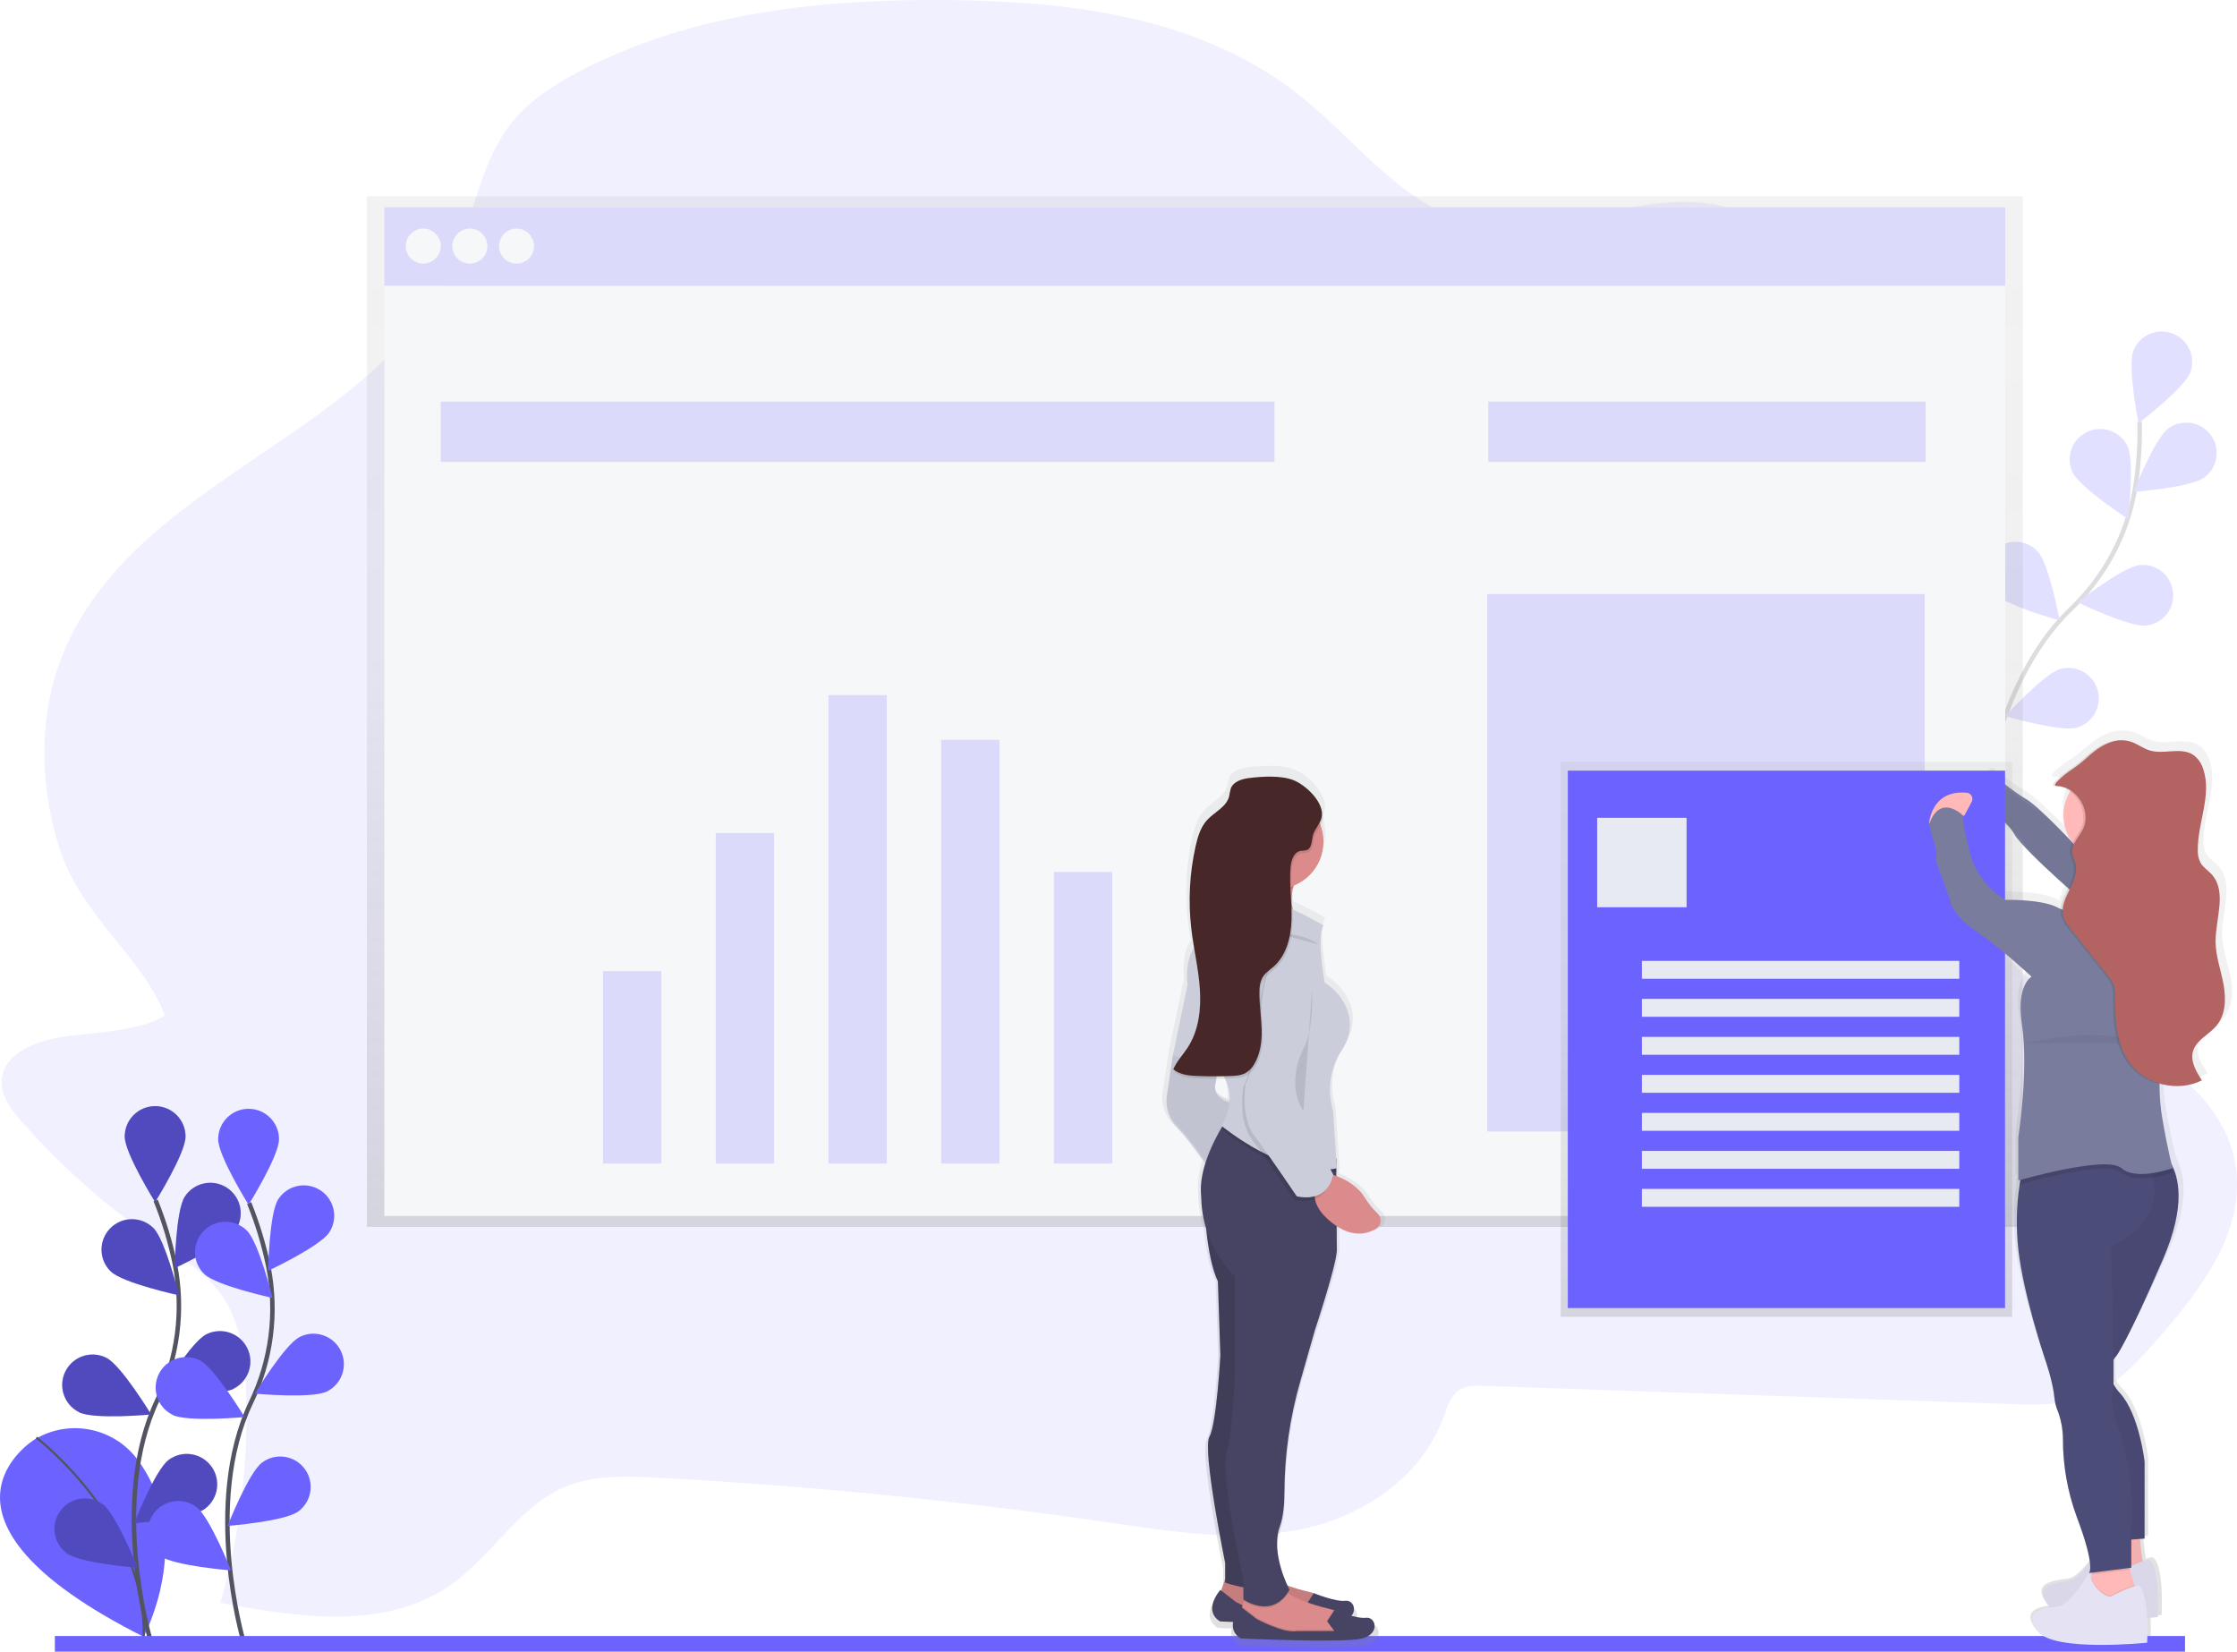
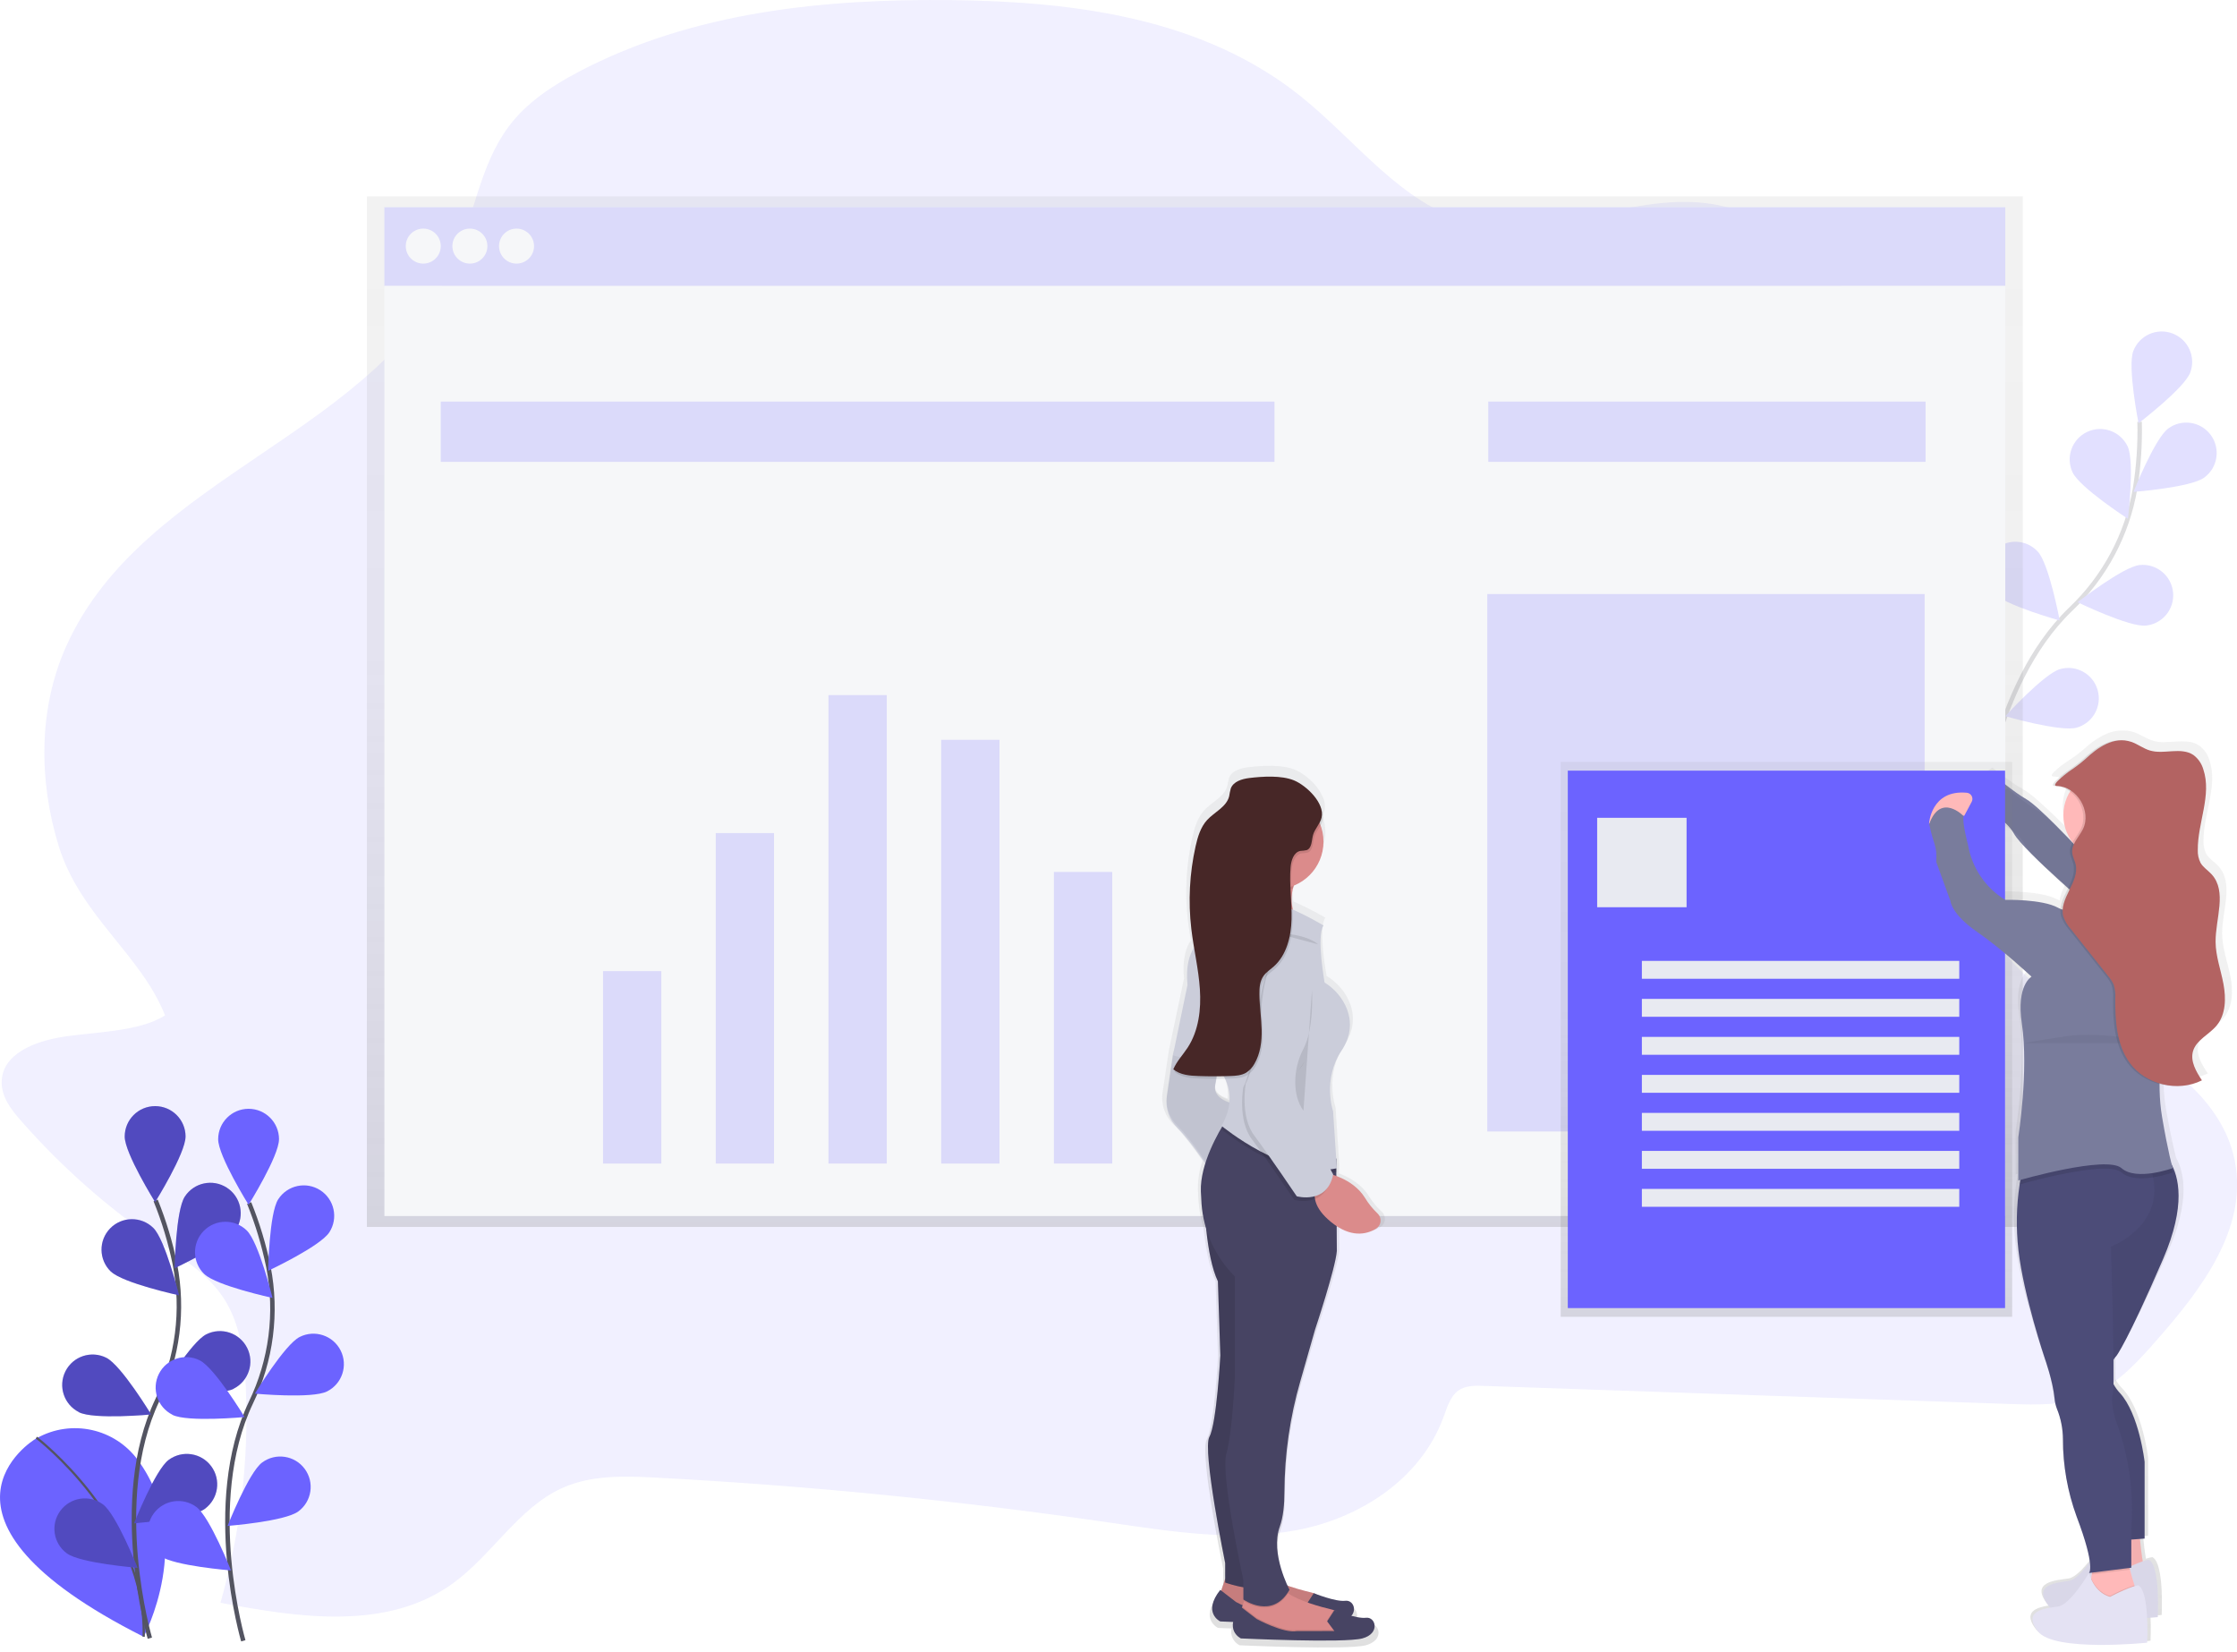
<svg xmlns="http://www.w3.org/2000/svg" xmlns:xlink="http://www.w3.org/1999/xlink" id="03030b4a-9996-4111-83fa-29dc66776d7b" data-name="Layer 1" width="1000.79" height="738.83" viewBox="0 0 1000.79 738.83">
  <defs>
    <linearGradient id="c172ced9-c526-43de-8081-a3b8b4d2db3a" x1="534.54" y1="548.83" x2="534.54" y2="87.83" gradientUnits="userSpaceOnUse">
      <stop offset="0" stop-color="gray" stop-opacity="0.25" />
      <stop offset="0.54" stop-color="gray" stop-opacity="0.12" />
      <stop offset="1" stop-color="gray" stop-opacity="0.1" />
    </linearGradient>
    <linearGradient id="b55b1914-9010-4651-994a-27bfb9322cf9" x1="1028.82" y1="815.41" x2="1028.82" y2="407.41" xlink:href="#c172ced9-c526-43de-8081-a3b8b4d2db3a" />
    <linearGradient id="f578ae08-57d5-484c-bc58-a6933ab5fa51" x1="799.21" y1="589.03" x2="799.21" y2="340.83" xlink:href="#c172ced9-c526-43de-8081-a3b8b4d2db3a" />
    <linearGradient id="c6440606-d3b5-4d29-adcc-566625c77aaa" x1="2225.35" y1="817.55" x2="2225.35" y2="423.13" gradientTransform="translate(-1556)" xlink:href="#c172ced9-c526-43de-8081-a3b8b4d2db3a" />
  </defs>
  <path d="M127.26,544.48c-12,1.95-27.05,7.53-26.91,20.5.07,6.58,4.44,12.19,8.69,17a323,323,0,0,0,61.33,54.17c10.82,7.33,22.45,14.34,29.64,25.67s9,25.75,9.57,39.47a303.38,303.38,0,0,1-11.34,96.25c35.23,6.71,74.52,12.59,103.88-8.6,17.58-12.69,29.47-33.95,49.06-42.75,13.08-5.88,27.89-5.36,42.15-4.61q101.25,5.33,202,20c28.13,4.1,56.8,8.74,84.63,3.44s55.21-22.59,65.47-50.62c1.58-4.32,3-9.14,6.54-11.74,3.2-2.32,7.39-2.27,11.28-2.13l235.08,8.08c12.88.44,26.21.8,38-4.5,11.43-5.13,20.22-15,28.68-24.67,19.35-22.06,40.16-49.2,34.47-79.14-4.55-24-24.89-40.77-45.06-52.51s-42.42-21.35-57.24-40.12c-22.55-28.57-21.66-69.46-23.06-106.53a591.77,591.77,0,0,0-12.35-99.83c-6.11-28.89-14.62-57.82-30.53-82.22S891,175.15,863.48,171.57c-35.94-4.68-72.07,17.74-107.23,8.22-29.7-8-50.14-36.43-74.75-56.13-43.71-35-101.07-42.33-155.3-43-57.5-.73-116.52,5.09-167.77,32.09-11.74,6.18-23.22,13.66-31.35,24.58-12.46,16.75-15.48,39.25-23.63,58.83C270.6,275,163.76,292,129.08,370c-12.31,27.67-12.19,59.94-3.22,89,9.65,31.27,36.81,48.54,47.58,75.8C161.85,542.26,141.31,542.19,127.26,544.48Z" transform="translate(-99.6 -80.59)" fill="#6c63ff" opacity="0.1" />
  <g opacity="0.2">
    <path d="M985.15,451.51s4.8-63.77,40.84-98.42A96.9,96.9,0,0,0,1054.82,299a163,163,0,0,0,2-29.73" transform="translate(-99.6 -80.59)" fill="none" stroke="#535461" stroke-miterlimit="10" stroke-width="2" />
    <path d="M1079.44,247.3c-2.66,7-23.1,22.61-23.1,22.61s-5-25.21-2.36-32.24a13.61,13.61,0,1,1,25.47,9.63Z" transform="translate(-99.6 -80.59)" fill="#6c63ff" />
    <path d="M1085.76,294.21c-6.05,4.46-31.68,6.42-31.68,6.42s9.49-23.89,15.54-28.35a13.61,13.61,0,1,1,16.14,21.92Z" transform="translate(-99.6 -80.59)" fill="#6c63ff" />
    <path d="M1059.67,360.43c-7.48.79-30.59-10.45-30.59-10.45s20.25-15.83,27.72-16.63a13.61,13.61,0,1,1,2.87,27.08Z" transform="translate(-99.6 -80.59)" fill="#6c63ff" />
    <path d="M1028.65,406.09c-7.24,2-31.92-5.13-31.92-5.13s17.28-19,24.52-21.07a13.61,13.61,0,1,1,7.4,26.2Z" transform="translate(-99.6 -80.59)" fill="#6c63ff" />
    <path d="M1026.83,291.89c3.19,6.81,24.77,20.77,24.77,20.77s3.07-25.52-.12-32.33a13.61,13.61,0,1,0-24.65,11.56Z" transform="translate(-99.6 -80.59)" fill="#6c63ff" />
    <path d="M991.22,345.75c5.08,5.54,29.85,12.41,29.85,12.41s-4.71-25.27-9.79-30.81a13.61,13.61,0,0,0-20.07,18.4Z" transform="translate(-99.6 -80.59)" fill="#6c63ff" />
    <path d="M963.8,402.84c4.07,6.32,27.33,17.27,27.33,17.27s-.37-25.7-4.44-32a13.61,13.61,0,0,0-22.89,14.75Z" transform="translate(-99.6 -80.59)" fill="#6c63ff" />
  </g>
  <polygon points="164.14 87.83 164.14 123.8 164.14 548.83 904.94 548.83 904.94 123.8 904.94 87.83 164.14 87.83" fill="url(#c172ced9-c526-43de-8081-a3b8b4d2db3a)" />
  <rect x="171.97" y="92.7" width="725.15" height="35.21" fill="#f6f7f9" />
  <g opacity="0.2">
    <rect x="171.97" y="92.7" width="725.15" height="35.21" fill="#6c63ff" />
  </g>
  <rect x="171.97" y="127.91" width="725.15" height="416.05" fill="#f6f7f9" />
  <circle cx="189.36" cy="110.09" r="7.83" fill="#f6f7f9" />
  <circle cx="210.22" cy="110.09" r="7.83" fill="#f6f7f9" />
  <circle cx="231.09" cy="110.09" r="7.83" fill="#f6f7f9" />
  <g opacity="0.2">
    <rect x="197.18" y="179.65" width="373.01" height="26.95" fill="#6c63ff" />
  </g>
  <g opacity="0.2">
    <rect x="665.83" y="179.65" width="195.63" height="26.95" fill="#6c63ff" />
  </g>
  <g opacity="0.2">
    <rect x="269.78" y="434.41" width="26.08" height="86.08" fill="#6c63ff" />
    <rect x="320.21" y="372.67" width="26.08" height="147.81" fill="#6c63ff" />
    <rect x="370.64" y="310.94" width="26.08" height="209.54" fill="#6c63ff" />
    <rect x="421.07" y="330.94" width="26.08" height="189.55" fill="#6c63ff" />
    <rect x="471.5" y="390.06" width="26.08" height="130.42" fill="#6c63ff" />
  </g>
  <g opacity="0.2">
    <rect x="665.4" y="265.73" width="195.63" height="240.41" fill="#6c63ff" />
  </g>
  <path d="M1097.45,517.39c-1.25-6.36-3.65-12.58-3.71-19.06-.09-10.52,5.51-22.74-1.85-30.51-1.68-1.77-3.93-3.09-5.18-5.16a11.36,11.36,0,0,1-1.3-5.82c-.12-12.27,6.64-24.73,2.59-36.36a12.36,12.36,0,0,0-4.64-6.47c-2.34-1.52-5-1.81-7.87-1.76-2.59,0-5.32.29-8,.34A17.29,17.29,0,0,1,1063,412c-3.1-.88-5.73-2.91-8.8-3.91a14.38,14.38,0,0,0-5-.69c-6.72-.22-12.86,4.25-17.64,8.58a65.86,65.86,0,0,1-7.55,5.49c.4-.28-9.33,6.4-5.67,6.47a12.74,12.74,0,0,1,7.24,2.52,19.56,19.56,0,0,0,1,22.68c-1.59-1.56-3.35-3.27-5.15-5-5.36-5.27-12.85-12.34-16.37-14.27C999.27,430.76,991,424,991,424s-10.75,6-7.44,14.33a33.45,33.45,0,0,1,4.61,1.81,8.63,8.63,0,0,0,.63,3.23,35.6,35.6,0,0,1,9.55,4.68,16.28,16.28,0,0,1,.92,1.43c1.43,2.5,5.88,7.05,11.32,12.11,3.82,3.83,8.85,8.41,13.86,12.82-1.51,3-3.1,6-3.38,9a11.09,11.09,0,0,1-1.13-.52c-7.44-4-24.8-3.58-24.8-3.58s-14.47-7.56-17.36-24.67c0,0-2.89-10.35-2.07-13.13l-.05,0,.37-.08,3.47-6.29a2.78,2.78,0,0,0-2.28-4.08c-16.92-1.52-17.72,14-17.72,14l.15,0-.05.13c2.07,9.95,3.72,9.15,3.31,17.11l6.61,17.51s.41,6,12.4,13.93,25.63,20.3,25.63,20.3-7.23,3.78-4.55,21.09c3.28,21.16-1.65,51.34-1.65,51.34v19.5l.92-.25c-.12.65-.23,1.34-.35,2.09a109.8,109.8,0,0,0-.57,29.61c2.48,20.7,12.4,49,12.4,49s3.72,9.95,4.55,17.91a16.51,16.51,0,0,0,1.06,4.6,36.17,36.17,0,0,1,2.9,13.81,97.24,97.24,0,0,0,6.37,34.91c4.19,10.64,5.75,16.88,6.21,20.52-3,3.88-6.86,8.11-9.93,8.53-5.79.8-16.95,1.59-9.51,11.14a6.8,6.8,0,0,0,.86.91c-5.65.9-11.86,2.88-5.82,10.63,7.44,9.55,51.25,5.17,51.25,5.17s.28-5.31,0-11.14c3.07-.21,5-.4,5-.4s1.24-23.08-4.13-25.87a11.6,11.6,0,0,0-2.9.7c-.58-3.19-1-7.16-1.3-10.09l2.13-.16v-.16h.13V732.65s-2.48-21.49-11.57-31a19.32,19.32,0,0,1-3-4l-.12-.25c.06-2.72.06-6.39,0-10.6l.13-.23c.16-.26.32-.49.47-.7a8.71,8.71,0,0,1,.68-.8l.13-.17h0s5-6,21.91-43.78c10.33-23.06,7.6-36,3.9-42.67-.78-3-2.41-9.72-4.45-21.23a83.23,83.23,0,0,1-1.19-14.79,29.74,29.74,0,0,0,7.84.88,26.62,26.62,0,0,0,12-2.56c-2.7-3.94-5.52-8.56-4.16-13.09,1.54-5.16,7.64-7.53,11.16-11.69C1098.59,530.94,1098.7,523.76,1097.45,517.39Z" transform="translate(-99.6 -80.59)" fill="url(#b55b1914-9010-4651-994a-27bfb9322cf9)" />
  <path d="M992.71,428.25s-10.26,5.92-7.1,14.21c0,0,10.66,3.16,15,11.05s37.89,36.31,37.89,36.31L1063,477.59s-8.51-11.36-35.43-19.3c0,0-15.87-17-21.4-20.17S992.71,428.25,992.71,428.25Z" transform="translate(-99.6 -80.59)" fill="#797c9c" />
  <path d="M997.71,433.25s-10.26,5.92-7.1,14.21c0,0,10.66,3.16,15,11.05s37.89,36.31,37.89,36.31L1068,482.59s-8.51-11.36-35.43-19.3c0,0-15.87-17-21.4-20.17S997.71,433.25,997.71,433.25Z" transform="translate(-99.6 -80.59)" opacity="0.05" />
  <path d="M115.22,724.41s-57.66,34.79,48.63,88.35c0,0,23.42-43.48-2.47-78.93a34.91,34.91,0,0,0-45.29-9.92Z" transform="translate(-99.6 -80.59)" fill="#6c63ff" />
  <path d="M115.88,723.67s49.35,37.75,48,89.08" transform="translate(-99.6 -80.59)" fill="none" stroke="#535461" stroke-miterlimit="10" />
  <path d="M166.64,813.39S148.57,752,170,706.89a96.9,96.9,0,0,0,7.84-60.79,163,163,0,0,0-8.61-28.53" transform="translate(-99.6 -80.59)" fill="none" stroke="#535461" stroke-miterlimit="10" stroke-width="2" />
  <path d="M182.61,589c0,7.52-13.61,29.32-13.61,29.32s-13.61-21.8-13.61-29.32a13.61,13.61,0,1,1,27.23,0Z" transform="translate(-99.6 -80.59)" fill="#6c63ff" />
  <path d="M205.11,630.68c-4.09,6.31-27.36,17.21-27.36,17.21s.42-25.7,4.51-32a13.61,13.61,0,1,1,22.85,14.8Z" transform="translate(-99.6 -80.59)" fill="#6c63ff" />
  <path d="M204.13,701.84c-6.71,3.39-32.31,1-32.31,1s13.34-22,20.05-25.36a13.61,13.61,0,0,1,12.26,24.31Z" transform="translate(-99.6 -80.59)" fill="#6c63ff" />
  <path d="M191.26,755.52c-6,4.47-31.67,6.49-31.67,6.49s9.43-23.91,15.48-28.38a13.61,13.61,0,1,1,16.19,21.89Z" transform="translate(-99.6 -80.59)" fill="#6c63ff" />
  <path d="M149.17,649.35c5.39,5.24,30.52,10.67,30.52,10.67s-6.15-25-11.55-30.2a13.61,13.61,0,1,0-19,19.53Z" transform="translate(-99.6 -80.59)" fill="#6c63ff" />
  <path d="M134.91,712.32c6.71,3.39,32.31,1,32.31,1s-13.34-22-20.05-25.36a13.61,13.61,0,0,0-12.26,24.31Z" transform="translate(-99.6 -80.59)" fill="#6c63ff" />
  <path d="M129.46,775.42c6,4.47,31.67,6.49,31.67,6.49s-9.43-23.91-15.48-28.38a13.61,13.61,0,1,0-16.19,21.89Z" transform="translate(-99.6 -80.59)" fill="#6c63ff" />
  <path d="M182.61,589c0,7.52-13.61,29.32-13.61,29.32s-13.61-21.8-13.61-29.32a13.61,13.61,0,1,1,27.23,0Z" transform="translate(-99.6 -80.59)" opacity="0.25" />
  <path d="M205.11,630.68c-4.09,6.31-27.36,17.21-27.36,17.21s.42-25.7,4.51-32a13.61,13.61,0,1,1,22.85,14.8Z" transform="translate(-99.6 -80.59)" opacity="0.25" />
  <path d="M204.13,701.84c-6.71,3.39-32.31,1-32.31,1s13.34-22,20.05-25.36a13.61,13.61,0,0,1,12.26,24.31Z" transform="translate(-99.6 -80.59)" opacity="0.25" />
  <path d="M191.26,755.52c-6,4.47-31.67,6.49-31.67,6.49s9.43-23.91,15.48-28.38a13.61,13.61,0,1,1,16.19,21.89Z" transform="translate(-99.6 -80.59)" opacity="0.25" />
  <path d="M149.17,649.35c5.39,5.24,30.52,10.67,30.52,10.67s-6.15-25-11.55-30.2a13.61,13.61,0,1,0-19,19.53Z" transform="translate(-99.6 -80.59)" opacity="0.25" />
  <path d="M134.91,712.32c6.71,3.39,32.31,1,32.31,1s-13.34-22-20.05-25.36a13.61,13.61,0,0,0-12.26,24.31Z" transform="translate(-99.6 -80.59)" opacity="0.25" />
  <path d="M129.46,775.42c6,4.47,31.67,6.49,31.67,6.49s-9.43-23.91-15.48-28.38a13.61,13.61,0,1,0-16.19,21.89Z" transform="translate(-99.6 -80.59)" opacity="0.25" />
  <path d="M208.45,814.56s-18.07-61.35,3.39-106.5a96.9,96.9,0,0,0,7.84-60.79,163,163,0,0,0-8.61-28.53" transform="translate(-99.6 -80.59)" fill="none" stroke="#535461" stroke-miterlimit="10" stroke-width="2" />
  <path d="M224.42,590.2c0,7.52-13.61,29.32-13.61,29.32s-13.61-21.8-13.61-29.32a13.61,13.61,0,0,1,27.23,0Z" transform="translate(-99.6 -80.59)" fill="#6c63ff" />
  <path d="M246.93,631.84c-4.09,6.31-27.36,17.21-27.36,17.21s.42-25.7,4.51-32a13.61,13.61,0,0,1,22.85,14.8Z" transform="translate(-99.6 -80.59)" fill="#6c63ff" />
  <path d="M245.94,703c-6.71,3.39-32.31,1-32.31,1s13.34-22,20.05-25.36A13.61,13.61,0,1,1,245.94,703Z" transform="translate(-99.6 -80.59)" fill="#6c63ff" />
  <path d="M233.07,756.69c-6,4.47-31.67,6.49-31.67,6.49s9.43-23.91,15.48-28.38a13.61,13.61,0,1,1,16.19,21.89Z" transform="translate(-99.6 -80.59)" fill="#6c63ff" />
  <path d="M191,650.51c5.39,5.24,30.52,10.67,30.52,10.67s-6.15-25-11.55-30.2a13.61,13.61,0,1,0-19,19.53Z" transform="translate(-99.6 -80.59)" fill="#6c63ff" />
  <path d="M176.72,713.48c6.71,3.39,32.31,1,32.31,1s-13.34-22-20.05-25.36a13.61,13.61,0,1,0-12.26,24.31Z" transform="translate(-99.6 -80.59)" fill="#6c63ff" />
  <path d="M171.27,776.59c6,4.47,31.67,6.49,31.67,6.49s-9.43-23.91-15.48-28.38a13.61,13.61,0,0,0-16.19,21.89Z" transform="translate(-99.6 -80.59)" fill="#6c63ff" />
-   <rect x="24.54" y="731.83" width="953" height="7" fill="#6c63ff" />
  <rect x="698.23" y="340.83" width="201.97" height="248.2" fill="url(#f578ae08-57d5-484c-bc58-a6933ab5fa51)" />
  <rect x="701.4" y="344.73" width="195.63" height="240.41" fill="#6c63ff" />
  <rect x="714.54" y="365.83" width="40" height="40" fill="#e8eaf1" />
  <rect x="734.54" y="429.83" width="142" height="8" fill="#e8eaf1" />
  <rect x="734.54" y="446.83" width="142" height="8" fill="#e8eaf1" />
  <rect x="734.54" y="463.83" width="142" height="8" fill="#e8eaf1" />
  <rect x="734.54" y="480.83" width="142" height="8" fill="#e8eaf1" />
  <rect x="734.54" y="497.83" width="142" height="8" fill="#e8eaf1" />
  <rect x="734.54" y="514.83" width="142" height="8" fill="#e8eaf1" />
  <rect x="734.54" y="531.83" width="142" height="8" fill="#e8eaf1" />
  <path d="M1056.65,764.89s1.18,17.36,3.16,19.34-17.76,3.16-17.76,3.16l2.76-22.5Z" transform="translate(-99.6 -80.59)" fill="#ffb9b9" />
  <path d="M1056.65,764.89s1.18,17.36,3.16,19.34-17.76,3.16-17.76,3.16l2.76-22.5Z" transform="translate(-99.6 -80.59)" opacity="0.05" />
  <path d="M1061,778.31s-2.76,0-12.63,5.13c0,0-6.71-1.18-9.47-10.66,0,0-8.29,14.21-13.81,15s-16.18,1.58-9.08,11.05,48.94,5.13,48.94,5.13S1066.12,781.07,1061,778.31Z" transform="translate(-99.6 -80.59)" fill="#e4e2f3" />
  <path d="M1061,778.31s-2.76,0-12.63,5.13c0,0-6.71-1.18-9.47-10.66,0,0-8.29,14.21-13.81,15s-16.18,1.58-9.08,11.05,48.94,5.13,48.94,5.13S1066.12,781.07,1061,778.31Z" transform="translate(-99.6 -80.59)" opacity="0.05" />
  <path d="M1055.07,791.73l-2.76,7.5-18.15-5.13,1-7.44.25-1.8.69-5s15.39-3.95,15.39-2a30.62,30.62,0,0,0,1,4.81c.63,2.43,1.42,5.19,2,7C1054.83,790.94,1055.07,791.73,1055.07,791.73Z" transform="translate(-99.6 -80.59)" fill="#ffb9b9" />
  <path d="M1045.16,688.8a10.79,10.79,0,0,0,0,11,19.12,19.12,0,0,0,2.84,3.93c8.68,9.47,11.05,30.78,11.05,30.78v34.33l-5.92.45-9.47.73-14.21-58.41s-8.29-42.62-4.34-50.12,7.5-54.46,7.5-54.46l3.28-3.39,7.77-8.05h22.5a15.13,15.13,0,0,1,4.38,4.89c3.78,6.25,7.17,19.25-3.19,43.25-16.18,37.49-20.92,43.41-20.92,43.41A9.09,9.09,0,0,0,1045.16,688.8Z" transform="translate(-99.6 -80.59)" fill="#4c4c78" />
  <path d="M1045.29,688.63a10.79,10.79,0,0,0,0,11,19.12,19.12,0,0,0,2.84,3.93c8.68,9.47,11.05,30.78,11.05,30.78v34.33l-5.92.45-9.47.73-14.21-58.41s-8.29-42.62-4.34-50.12,7.5-54.46,7.5-54.46l3.28-3.39,7.77-8.05h22.5a15.13,15.13,0,0,1,4.38,4.89c3.78,6.25,7.17,19.25-3.19,43.25-16.18,37.49-20.92,43.41-20.92,43.41A9.09,9.09,0,0,0,1045.29,688.63Z" transform="translate(-99.6 -80.59)" opacity="0.05" />
  <path d="M1052.53,782.72l-17.09,2.14.69-5s15.39-3.95,15.39-2A30.62,30.62,0,0,0,1052.53,782.72Z" transform="translate(-99.6 -80.59)" opacity="0.1" />
  <path d="M1044,638.21s1,31.07,1.14,50.59c0,4.42,0,8.24,0,11a24.33,24.33,0,0,1-.32,4.33c-1.18,3.55,1.18,11.44,1.18,11.44a113.91,113.91,0,0,1,7.1,48.94v17.36l-18.94,2.37s3.16-2.37-5.53-25.26a99.76,99.76,0,0,1-6.09-34.62,37.05,37.05,0,0,0-2.77-13.7,16.9,16.9,0,0,1-1-4.56c-.79-7.89-4.34-17.76-4.34-17.76s-9.47-28-11.84-48.54a113,113,0,0,1,.55-29.36,73.27,73.27,0,0,1,1.42-7.34s38.58-24.28,53.15-7.5a19,19,0,0,1,3.29,5.53,36.47,36.47,0,0,1,1.86,6.15C1067.39,629.53,1044,638.21,1044,638.21Z" transform="translate(-99.6 -80.59)" fill="#4c4c78" />
  <circle cx="943.23" cy="364.64" r="20.13" fill="#ffb9b9" />
  <path d="M1031.78,457.85s8.29,23.28,0,35.52,26.44,8.29,26.44,8.29l13.42-16.18s-15.79,0-16.58-27.63S1031.78,457.85,1031.78,457.85Z" transform="translate(-99.6 -80.59)" fill="#ffb9b9" />
  <path d="M1071.64,605.06a51.79,51.79,0,0,1-8.79,2.2c-4.91.76-10.71.79-14.1-2.2-2-1.77-7-2-12.91-1.42-12.53,1.2-29.48,5.87-32.72,6.79a73.27,73.27,0,0,1,1.42-7.34s38.58-24.28,53.15-7.5h8.42a15.13,15.13,0,0,1,4.38,4.89C1071.22,603.62,1071.64,605.06,1071.64,605.06Z" transform="translate(-99.6 -80.59)" opacity="0.1" />
  <path d="M1055.07,791.73l-2.76,7.5-18.15-5.13,1-7.44c3.12,6.9,8.44,7.84,8.44,7.84a64.37,64.37,0,0,1,10.86-4.76C1054.83,790.94,1055.07,791.73,1055.07,791.73Z" transform="translate(-99.6 -80.59)" opacity="0.1" />
  <path d="M1056.25,789.76s-2.76,0-12.63,5.13c0,0-6.71-1.18-9.47-10.66,0,0-8.29,14.21-13.81,15s-16.18,1.58-9.08,11.05,48.94,5.13,48.94,5.13S1061.38,792.52,1056.25,789.76Z" transform="translate(-99.6 -80.59)" fill="#e4e2f3" />
  <path d="M962.62,449.08s.77-15.37,16.92-13.87a2.76,2.76,0,0,1,2.18,4l-3.31,6.23Z" transform="translate(-99.6 -80.59)" fill="#ffb9b9" />
  <path d="M1055.86,490.21s-19.34-3.16-24.47-7.1c0,0-3.95,7.5-11.05,3.55s-23.68-3.55-23.68-3.55a35.79,35.79,0,0,1-16.58-24.47s-2.76-10.26-2-13c0,0-10.26-10.66-15.39,3.55,2,9.87,3.55,9.08,3.16,17l6.31,17.36s.39,5.92,11.84,13.81,24.47,20.13,24.47,20.13-6.91,3.75-4.34,20.92c3.14,21-1.58,50.91-1.58,50.91v19.34s39.47-11.44,46.17-5.53,22.89,0,22.89,0-2-6.71-4.74-22.89.39-32,.39-32,10.26-27.23,15-38.28-3.55-26-11.84-31.57-11.37-2.21-11.37-2.21S1073.62,486.66,1055.86,490.21Z" transform="translate(-99.6 -80.59)" fill="#797c9c" />
  <path d="M1005.15,547.22s3.15-.76,18.93-3.13,43.41,3.16,43.41,3.16" transform="translate(-99.6 -80.59)" opacity="0.05" />
  <path d="M1018.79,432.19c9,.19,15.66,11.29,11.67,19.3-1.75,3.52-5.14,6.62-4.79,10.53.16,1.78,1.11,3.39,1.52,5.13,1.89,8-7.68,15.49-5.49,23.39a16.89,16.89,0,0,0,3.42,5.73l16.62,20.94a15.73,15.73,0,0,1,2.48,3.84,16.19,16.19,0,0,1,.72,6.15c-.08,10,.57,20.73,6.47,28.84,7.09,9.74,21.54,13.24,32.29,7.81-2.58-3.91-5.27-8.49-4-13,1.47-5.11,7.29-7.47,10.65-11.59,4.06-5,4.16-12.1,3-18.41s-3.49-12.48-3.54-18.9c-.08-10.43,5.26-22.55-1.77-30.25-1.61-1.76-3.75-3.06-4.95-5.12a11.63,11.63,0,0,1-1.24-5.78c-.11-12.16,6.34-24.53,2.47-36.06a12.25,12.25,0,0,0-4.43-6.42c-5.48-3.69-13.08-.11-19.42-2-3-.87-5.47-2.89-8.4-3.88-7.9-2.67-15.21,2.69-20.67,7.83a63,63,0,0,1-7.21,5.44C1024.58,425.5,1015.29,432.12,1018.79,432.19Z" transform="translate(-99.6 -80.59)" opacity="0.1" />
  <path d="M1019.79,432.19c9,.19,15.66,11.29,11.67,19.3-1.75,3.52-5.14,6.62-4.79,10.53.16,1.78,1.11,3.39,1.52,5.13,1.89,8-7.68,15.49-5.49,23.39a16.89,16.89,0,0,0,3.42,5.73l16.62,20.94a15.73,15.73,0,0,1,2.48,3.84,16.19,16.19,0,0,1,.72,6.15c-.08,10,.57,20.73,6.47,28.84,7.09,9.74,21.54,13.24,32.29,7.81-2.58-3.91-5.27-8.49-4-13,1.47-5.11,7.29-7.47,10.65-11.59,4.06-5,4.16-12.1,3-18.41s-3.49-12.48-3.54-18.9c-.08-10.43,5.26-22.55-1.77-30.25-1.61-1.76-3.75-3.06-4.95-5.12a11.63,11.63,0,0,1-1.24-5.78c-.11-12.16,6.34-24.53,2.47-36.06a12.25,12.25,0,0,0-4.43-6.42c-5.48-3.69-13.08-.11-19.42-2-3-.87-5.47-2.89-8.4-3.88-7.9-2.67-15.21,2.69-20.67,7.83a63,63,0,0,1-7.21,5.44C1025.58,425.5,1016.29,432.12,1019.79,432.19Z" transform="translate(-99.6 -80.59)" fill="#b36362" />
  <path d="M717.68,622.54a34.68,34.68,0,0,1-5.91-7.25c-3.46-5.44-9.25-8.37-13.22-9.83v-1.77l.24,0-.11-1.64.11,0-.28-4.34v0h0l-1.41-21.68S692,561.5,701,548.2s.56-26.06-7.9-31.05c0,0-4-21.07-.56-26.06a145.27,145.27,0,0,0-14.2-7.23q-.11-.39-.21-.8c-.09-2-.21-3.93-.32-5.89a21.54,21.54,0,0,1,.56-3c.11-.41.23-.83.36-1.26a21.63,21.63,0,0,0,13.81-20.06,21.24,21.24,0,0,0-1.34-7.44,9.48,9.48,0,0,0,1-2.36,9.63,9.63,0,0,0-1.34-6.92c-2.24-5-7.89-9.57-12-11.24-5.87-2.4-14.71-1.83-20.82-1.1-3.43.41-7.35,1.57-8.59,4.74a32.85,32.85,0,0,0-.78,3.65c-1.28,4.84-6.83,7.1-10.26,10.8-3,3.27-4.36,7.69-5.34,12a110.79,110.79,0,0,0-2,37.67c.35,2.9.81,5.78,1.3,8.66-2.06,2.9-3.92,8-3.07,17l-6.77,32.16-2.82,18.85a16.48,16.48,0,0,0,5.08,14.42c4.32,4.24,9.56,11.41,12.79,16.06a38.24,38.24,0,0,0-2.06,12.78c.07,2,.18,3.89.32,5.71A50.84,50.84,0,0,0,638,629.59c.79,7.74,2.36,17.64,5.42,24l1.13,33.82s-1.69,31.05-5.08,37.15,7.34,57.67,7.34,57.67v7.21L645,794.72l-.45-.34c-8.47,10.54,0,14.42,0,14.42s2.3.11,6,.25a6.81,6.81,0,0,0,3.61,7.51s48,2.22,56.46,0,6.21-10,1.69-9.43a20.65,20.65,0,0,1-6.76-.89c2.64-3.09.53-7.28-2.83-6.87-4.52.55-14.68-3.47-14.68-3.47l0,.07a7.63,7.63,0,0,0-1-.3,113.24,113.24,0,0,1-11.17-3.15c-2.18-4.67-7.2-17.23-3.6-27,1.63-4.4,2.16-10.26,2.16-15.94A182.08,182.08,0,0,1,681.86,699l6.77-23.27s9.6-28.28,10.16-36l-.08-11.32c7.94,5.11,14.24,3.56,18.27,1.19A4.35,4.35,0,0,0,717.68,622.54Zm-75.35-58.82c.19-.81.35-1.7.49-2.63q2,0,4,0a20.6,20.6,0,0,1,2,10.91C645.76,571,641.18,568.62,642.33,563.72Z" transform="translate(-99.6 -80.59)" fill="url(#c6440606-d3b5-4d29-adcc-566625c77aaa)" />
  <path d="M647.7,786.85l-2.17,6.52,7.06,7.06,23.36,5.43,16.84-1.63-1.09-6h0a7.21,7.21,0,0,0-5.35-5.26c-6.92-1.63-20.12-5.33-22.9-10.49Z" transform="translate(-99.6 -80.59)" fill="#db8b8b" />
  <path d="M647.7,786.85l-2.17,6.52,7.06,7.06,23.36,5.43,16.84-1.63-1.09-6h0a7.21,7.21,0,0,0-5.35-5.26c-6.92-1.63-20.12-5.33-22.9-10.49Z" transform="translate(-99.6 -80.59)" opacity="0.1" />
  <path d="M687.36,802.61l-3.26-4.35,3.26-5s9.78,3.95,14.12,3.4,6.52,7.06-1.63,9.24-54.33,0-54.33,0-8.15-3.8,0-14.12l7.06,5.43s12,6.52,17.93,5.43Z" transform="translate(-99.6 -80.59)" fill="#474463" />
  <path d="M702,811.84l-16.84,1.63L661.82,808,654.76,801l.58-1.73.81-2.42.79-2.37,15.75-4.35a9.76,9.76,0,0,0,3.19,3.2c5.12,3.5,14.31,6,19.7,7.29a5.65,5.65,0,0,1,.67.2,7.18,7.18,0,0,1,4.68,5.06Z" transform="translate(-99.6 -80.59)" fill="#db8b8b" />
  <path d="M702,811.84l-16.84,1.63L661.82,808,654.76,801l.58-1.73,6.49,5s12,6.52,17.93,5.43h16.84l-3.26-4.35,2.93-4.52a7.18,7.18,0,0,1,4.68,5.06Z" transform="translate(-99.6 -80.59)" opacity="0.1" />
  <path d="M696.59,810.21l-3.26-4.35,3.26-5s9.78,3.95,14.12,3.4,6.52,7.06-1.63,9.24-54.33,0-54.33,0-8.15-3.8,0-14.12l7.06,5.43s12,6.52,17.93,5.43Z" transform="translate(-99.6 -80.59)" fill="#474463" />
  <path d="M683,495.12s-26.08,2.72-22.27-8.15a19.56,19.56,0,0,0,.8-9.59,26.59,26.59,0,0,0-4.61-11.05l24.45,3.8a30.62,30.62,0,0,0-3.31,7.85C675.15,489.51,683,495.12,683,495.12Z" transform="translate(-99.6 -80.59)" fill="#db8b8b" />
  <path d="M638.46,619s.54,23.36,6,34.77l1.09,33.14s-1.63,30.42-4.89,36.4,7.06,56.5,7.06,56.5v8.69S665.08,795,670,787.4l-4.89-64.65,2.17-89.64Z" transform="translate(-99.6 -80.59)" fill="#474463" />
  <path d="M638.46,619s.54,23.36,6,34.77l1.09,33.14s-1.63,30.42-4.89,36.4,7.06,56.5,7.06,56.5v8.69S665.08,795,670,787.4l-4.89-64.65,2.17-89.64Z" transform="translate(-99.6 -80.59)" opacity="0.1" />
  <path d="M627.6,544l-3.26,8.69-2.72,18.47a16.34,16.34,0,0,0,4.89,14.12c6.52,6.52,15.21,20.1,15.21,20.1l10.32-31s-10.32-1.63-8.69-8.69,1.09-20.1,1.09-20.1Z" transform="translate(-99.6 -80.59)" fill="#cbcdda" />
  <path d="M627.6,543l-3.26,8.69-2.72,18.47a16.34,16.34,0,0,0,4.89,14.12c6.52,6.52,15.21,20.1,15.21,20.1l10.32-31s-10.32-1.63-8.69-8.69,1.09-20.1,1.09-20.1Z" transform="translate(-99.6 -80.59)" opacity="0.05" />
  <path d="M675.88,793.31c-7,11-17.81,4.75-19.74,3.51l.79-2.37,15.75-4.35A9.76,9.76,0,0,0,675.88,793.31Z" transform="translate(-99.6 -80.59)" opacity="0.1" />
  <path d="M697.68,640.17c-.54,7.61-9.78,35.31-9.78,35.31l-6.51,22.8a181.41,181.41,0,0,0-7.16,49.6c0,5.56-.51,11.3-2.08,15.61-4.35,12,4.35,28.25,4.35,28.25-7.61,13.58-20.64,4.35-20.64,4.35V787.4s-10.32-47.26-7.61-56.5,3.8-34.23,3.8-34.23V651.58a51.17,51.17,0,0,1-14.91-32.44c-.13-1.78-.23-3.65-.3-5.59-.44-12.26,7.94-26.63,11.21-31.75.79-1.24,1.28-1.93,1.28-1.93l48,19,.11,0v1.86l0,4.11Z" transform="translate(-99.6 -80.59)" fill="#474463" />
  <path d="M681.38,470.13a30.62,30.62,0,0,0-3.31,7.85,21.26,21.26,0,0,1-16.53-.6,26.59,26.59,0,0,0-4.61-11.05Z" transform="translate(-99.6 -80.59)" opacity="0.1" />
  <circle cx="570.91" cy="376.5" r="21.19" fill="#db8b8b" />
  <path d="M697.68,604.86l-.23,0c-22.78,4.68-51.38-19.06-51.38-19.06a28.16,28.16,0,0,0,2-4c.79-1.24,1.28-1.93,1.28-1.93l48,19,.12,1.9Z" transform="translate(-99.6 -80.59)" opacity="0.1" />
  <path d="M691.7,494.57s-30.42-18.47-40.2-10.87l-13.58,17.38s-8.69,2.72-7.06,20.1l-6.52,31.51,19.56,4.89s11.41,10.87,2.17,26.62c0,0,28.79,23.9,51.61,19L696,577.69s-4.89-14.12,3.8-27.16.54-25.53-7.61-30.42C692.25,520.11,688.44,499.46,691.7,494.57Z" transform="translate(-99.6 -80.59)" fill="#cbcdda" />
  <path d="M693.33,605.4s11.41,2.17,16.84,10.87a33.86,33.86,0,0,0,5.69,7.1,4.31,4.31,0,0,1-.67,6.87c-4.31,2.59-11.34,4.19-20.22-3.11C679.75,614.64,693.33,605.4,693.33,605.4Z" transform="translate(-99.6 -80.59)" fill="#db8b8b" />
  <path d="M676.49,504.9s-10.87-1.09-13.58,27.16-7.06,34.77-7.06,34.77-2.72,14.67,3.8,23.36,19,27.16,19,27.16,13.58,3.8,16.3-9.78l-16.84-31.51s-2.72-10.87,3.8-18.47S693.33,499.46,676.49,504.9Z" transform="translate(-99.6 -80.59)" opacity="0.1" />
  <path d="M677.58,503.27s-10.87-1.09-13.58,27.16-7.06,34.77-7.06,34.77-2.72,14.67,3.8,23.36,19,27.16,19,27.16,13.58,3.8,16.3-9.78l-16.84-31.51S676.49,563.57,683,556,694.42,497.83,677.58,503.27Z" transform="translate(-99.6 -80.59)" fill="#cbcdda" />
  <path d="M686.54,523.64s1.09,16.84-3.8,26.08-4.89,21.19,0,27.71" transform="translate(-99.6 -80.59)" opacity="0.1" />
  <path d="M689.26,503s-4.35-4.35-16.84-4.89-17.93-4.35-17.93-4.35" transform="translate(-99.6 -80.59)" opacity="0.1" />
  <path d="M659,429.71c-3.3.41-7.07,1.54-8.26,4.64a32.71,32.71,0,0,0-.75,3.58c-1.23,4.75-6.57,7-9.87,10.58-2.91,3.2-4.19,7.53-5.14,11.76a110.48,110.48,0,0,0-1.91,36.91c1.06,9,3.23,17.88,3.83,26.93s-.5,18.57-5.45,26.17c-2.13,3.27-4.93,6.14-6.44,9.74,3.12,2.53,7.41,2.89,11.43,3q7,.24,14,0c2.45-.08,5-.24,7.13-1.48a11,11,0,0,0,3.74-4c2.67-4.54,3.35-10,3.23-15.25s-.95-10.49-1-15.76c-.05-2.87.17-5.91,1.82-8.26,1.19-1.7,3-2.84,4.55-4.21,5.82-5.15,7.81-13.42,8-21.19s-1.09-15.55-.43-23.29c.26-3,1.39-6.67,4.37-7.26a16.81,16.81,0,0,0,2.84-.36c2.39-.92,2.16-4.29,2.84-6.76.77-2.77,3.13-4.91,3.8-7.71,1.56-6.57-6.8-14.42-12.28-16.71C673.42,428.43,664.92,429,659,429.71Z" transform="translate(-99.6 -80.59)" opacity="0.1" />
  <path d="M658.5,428.62c-3.3.41-7.07,1.54-8.26,4.64a32.71,32.71,0,0,0-.75,3.58c-1.23,4.75-6.57,7-9.87,10.58-2.91,3.2-4.19,7.53-5.14,11.76a110.48,110.48,0,0,0-1.91,36.91c1.06,9,3.23,17.88,3.83,26.93s-.5,18.57-5.45,26.17c-2.13,3.27-4.93,6.14-6.44,9.74,3.12,2.53,7.41,2.89,11.43,3q7,.24,14,0c2.45-.08,5-.24,7.13-1.48a11,11,0,0,0,3.74-4c2.67-4.54,3.35-10,3.23-15.25s-.95-10.49-1-15.76c-.05-2.87.17-5.91,1.82-8.26,1.19-1.7,3-2.84,4.55-4.21,5.82-5.15,7.81-13.42,8-21.19s-1.09-15.55-.43-23.29c.26-3,1.39-6.67,4.37-7.26a16.81,16.81,0,0,0,2.84-.36c2.39-.92,2.16-4.29,2.84-6.76.77-2.77,3.13-4.91,3.8-7.71,1.56-6.57-6.8-14.42-12.28-16.71C672.88,427.34,664.38,427.9,658.5,428.62Z" transform="translate(-99.6 -80.59)" fill="#472727" />
</svg>
